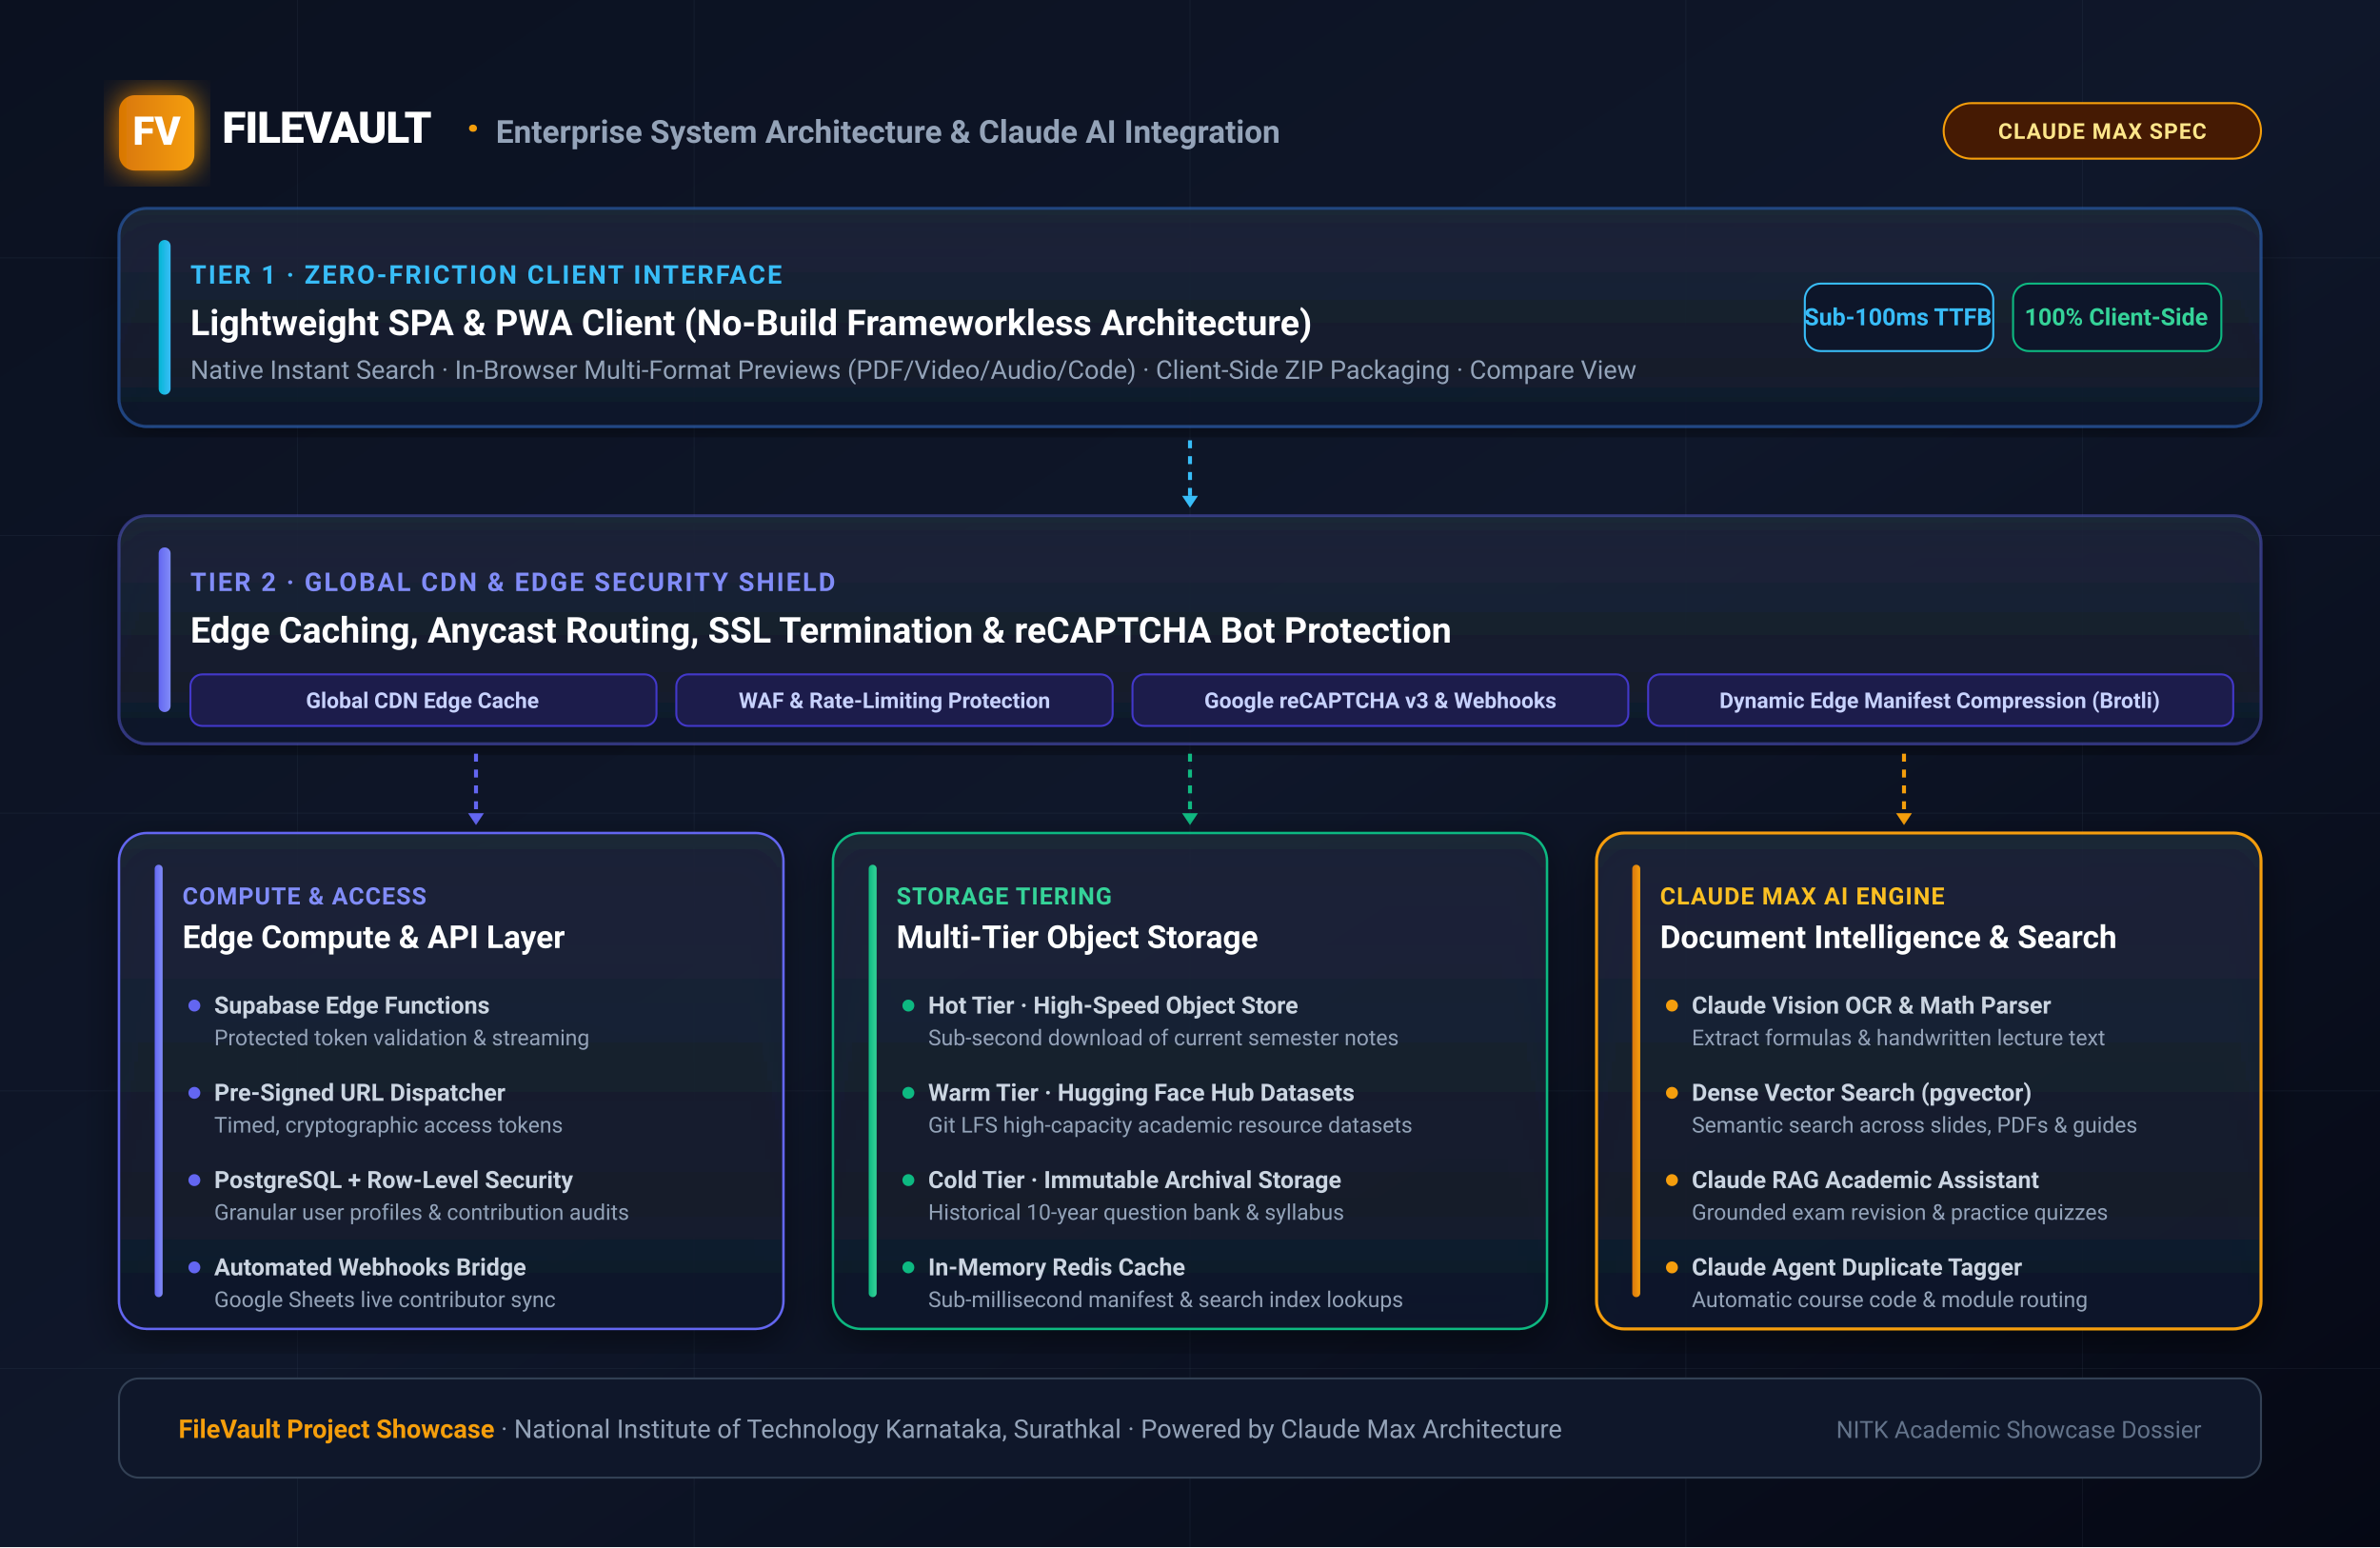
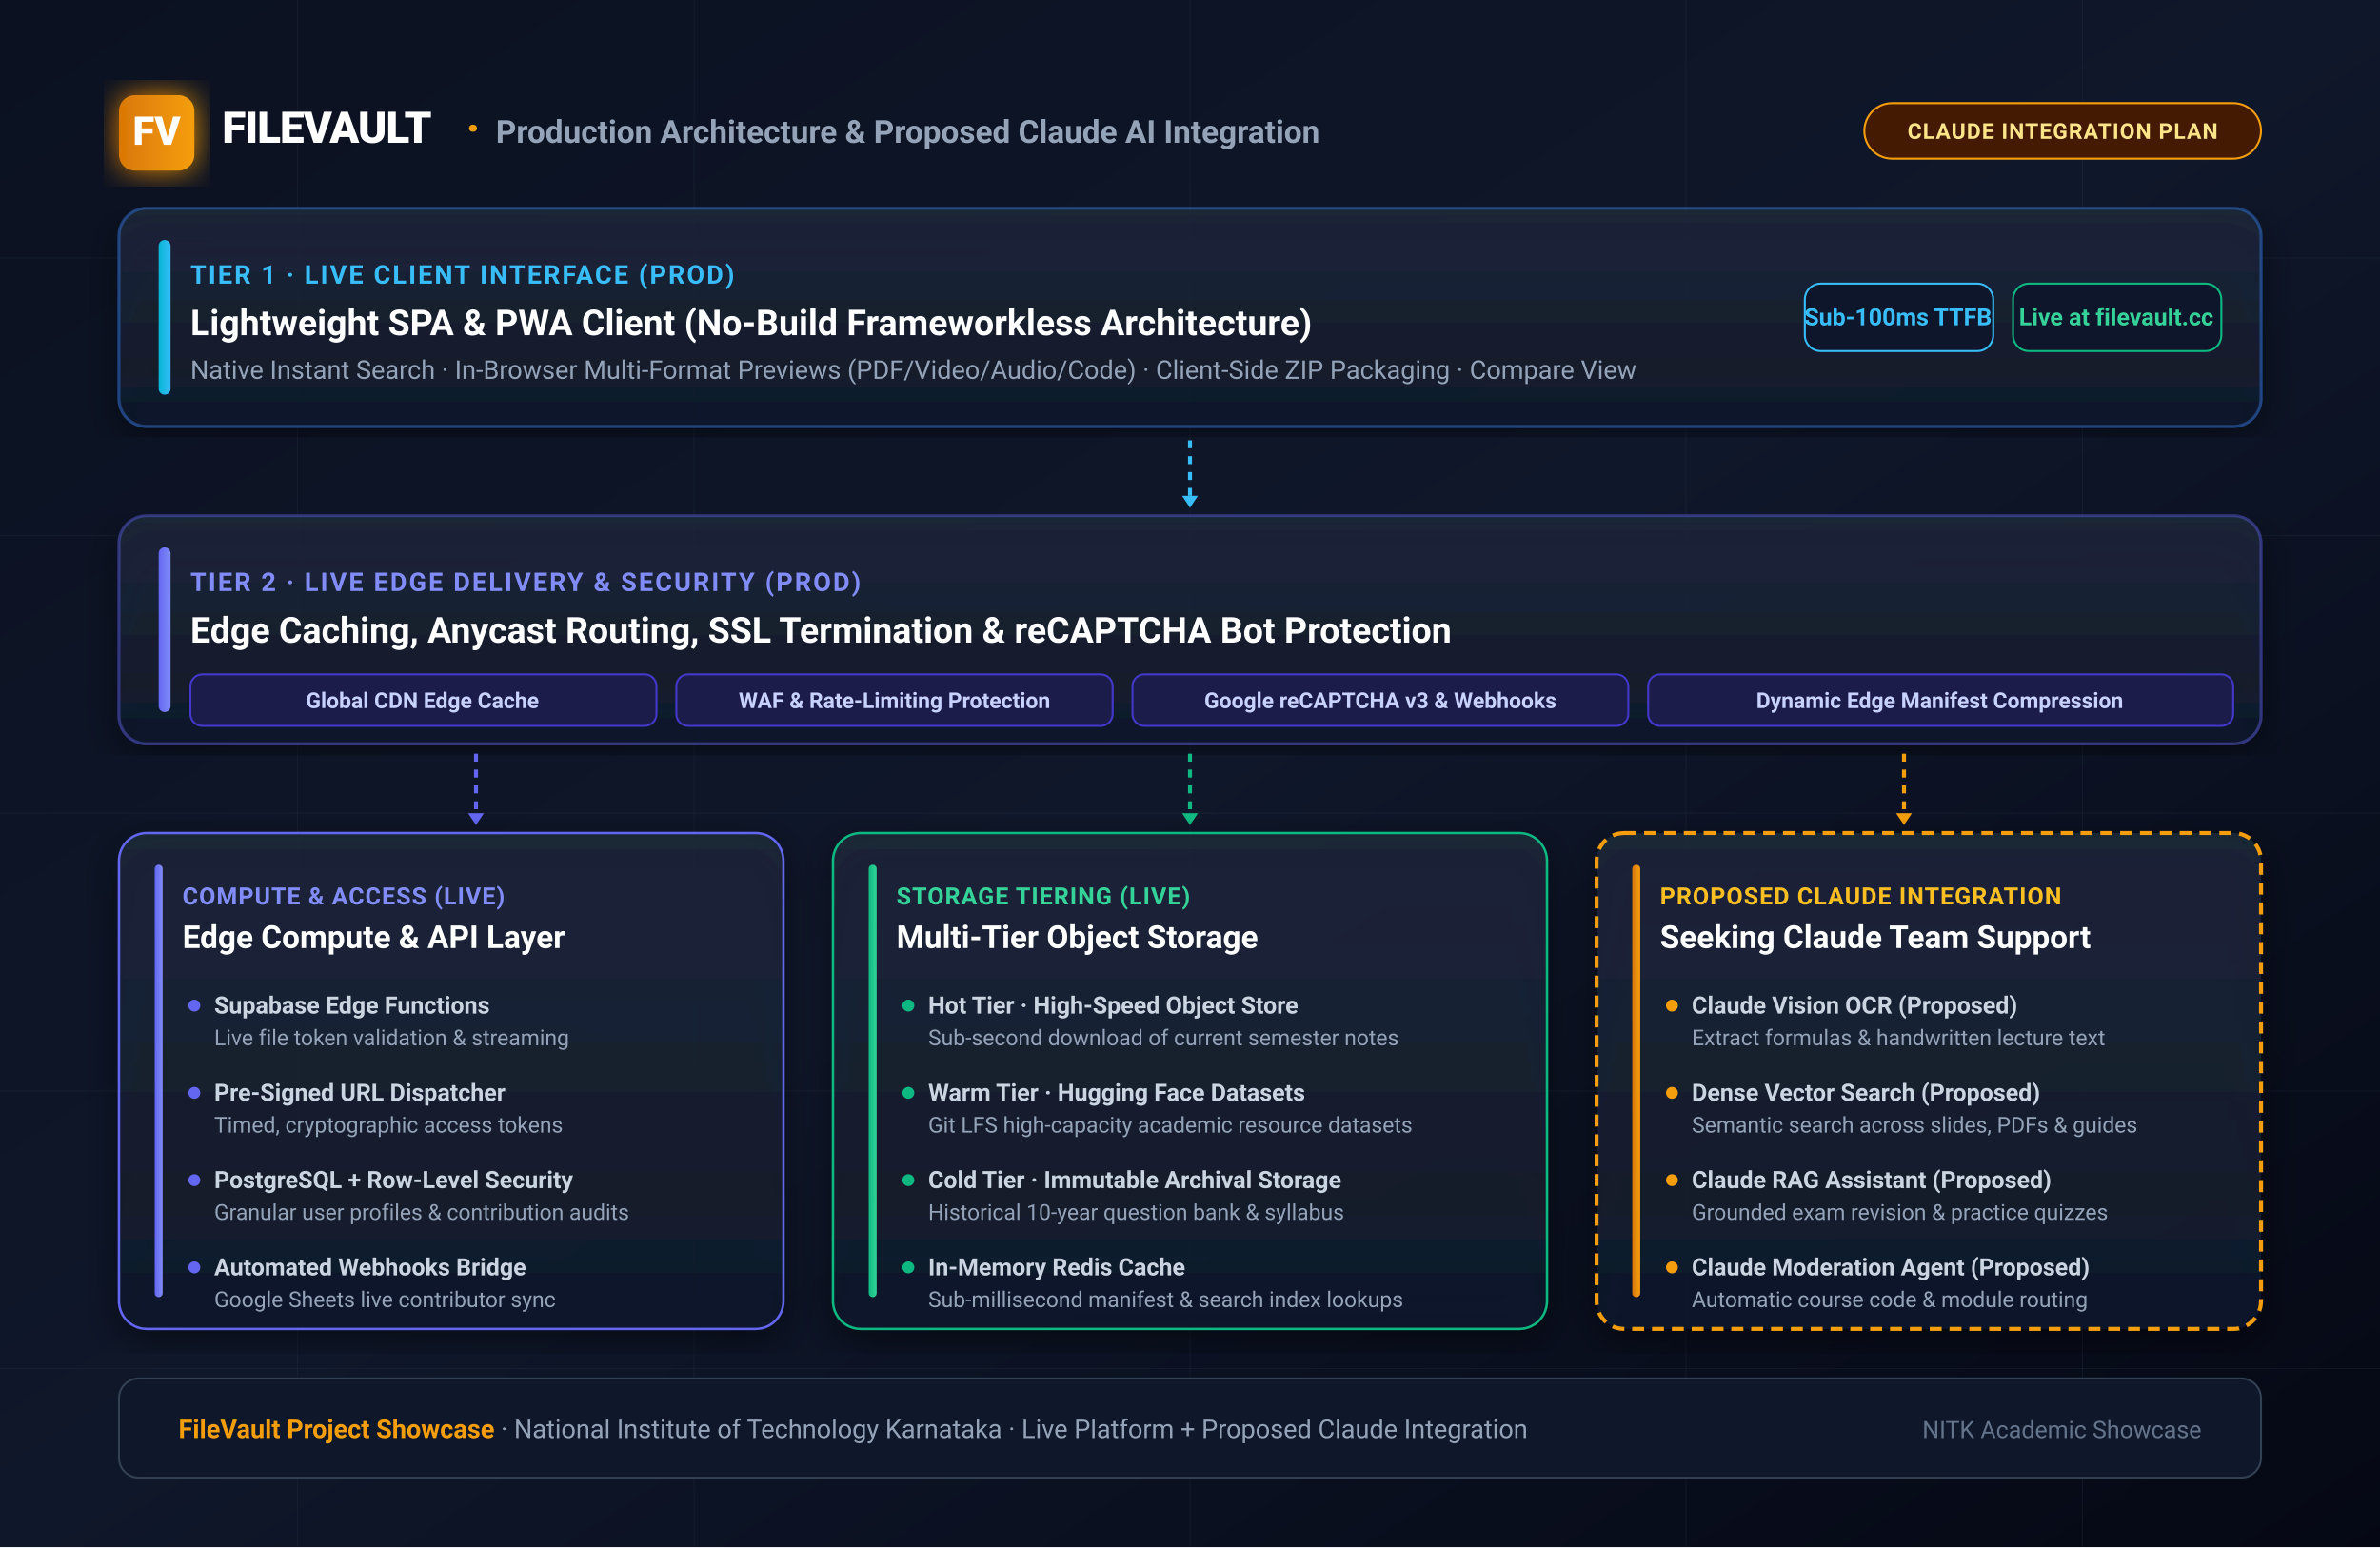
<svg xmlns="http://www.w3.org/2000/svg" viewBox="0 0 1200 780" width="100%" height="100%" style="background:#090d16; font-family:'Plus Jakarta Sans', -apple-system, BlinkMacSystemFont, 'Segoe UI', Roboto, sans-serif;">
  <defs>
    <linearGradient id="bgGrad" x1="0%" y1="0%" x2="100%" y2="100%">
      <stop offset="0%" stop-color="#0b1120" />
      <stop offset="50%" stop-color="#0f172a" />
      <stop offset="100%" stop-color="#050814" />
    </linearGradient>
    <linearGradient id="cardGrad" x1="0%" y1="0%" x2="0%" y2="100%">
      <stop offset="0%" stop-color="#1e293b" stop-opacity="0.85" />
      <stop offset="100%" stop-color="#0f172a" stop-opacity="0.95" />
    </linearGradient>
    <linearGradient id="accentClaude" x1="0%" y1="0%" x2="100%" y2="0%">
      <stop offset="0%" stop-color="#d97706" />
      <stop offset="100%" stop-color="#f59e0b" />
    </linearGradient>
    <linearGradient id="accentIndigo" x1="0%" y1="0%" x2="100%" y2="0%">
      <stop offset="0%" stop-color="#6366f1" />
      <stop offset="100%" stop-color="#818cf8" />
    </linearGradient>
    <linearGradient id="accentCyan" x1="0%" y1="0%" x2="100%" y2="0%">
      <stop offset="0%" stop-color="#06b6d4" />
      <stop offset="100%" stop-color="#38bdf8" />
    </linearGradient>
    <linearGradient id="accentEmerald" x1="0%" y1="0%" x2="100%" y2="0%">
      <stop offset="0%" stop-color="#10b981" />
      <stop offset="100%" stop-color="#34d399" />
    </linearGradient>
-     <linearGradient id="accentPurple" x1="0%" y1="0%" x2="100%" y2="0%">
-       <stop offset="0%" stop-color="#a855f7" />
-       <stop offset="100%" stop-color="#c084fc" />
-     </linearGradient>
    <filter id="glowClaude" x="-20%" y="-20%" width="140%" height="140%">
      <feGaussianBlur stdDeviation="8" result="blur" />
      <feComposite in="SourceGraphic" in2="blur" operator="over" />
    </filter>
    <filter id="shadowBox" x="-5%" y="-5%" width="110%" height="110%">
      <feDropShadow dx="0" dy="6" stdDeviation="10" flood-color="#000000" flood-opacity="0.5" />
    </filter>
  </defs>
  <rect width="1200" height="780" fill="url(#bgGrad)" />
  <g stroke="#334155" stroke-width="0.5" stroke-opacity="0.2">
    <path d="M0,130 L1200,130 M0,270 L1200,270 M0,410 L1200,410 M0,550 L1200,550 M0,690 L1200,690" />
    <path d="M150,0 L150,780 M350,0 L350,780 M600,0 L600,780 M850,0 L850,780 M1050,0 L1050,780" />
  </g>
  <g transform="translate(60, 48)">
    <rect x="0" y="0" width="38" height="38" rx="8" fill="url(#accentClaude)" filter="url(#glowClaude)" />
    <text x="19" y="25" text-anchor="middle" fill="#ffffff" font-size="20" font-weight="900">FV</text>
    <text x="52" y="24" fill="#ffffff" font-size="22" font-weight="800" letter-spacing="-0.5">FILEVAULT</text>
    <text x="175" y="24" fill="#f59e0b" font-size="22" font-weight="800">·</text>
-     <text x="190" y="24" fill="#94a3b8" font-size="16" font-weight="600">Enterprise System Architecture &amp; Claude AI Integration</text>
-     <rect x="920" y="4" width="160" height="28" rx="14" fill="#451a03" stroke="#f59e0b" stroke-width="1" />
-     <text x="1000" y="22" text-anchor="middle" fill="#fde68a" font-size="11" font-weight="700" letter-spacing="0.5">CLAUDE MAX SPEC</text>
+     <text x="190" y="24" fill="#94a3b8" font-size="16" font-weight="600">Production Architecture &amp; Proposed Claude AI Integration</text>
+     <rect x="880" y="4" width="200" height="28" rx="14" fill="#451a03" stroke="#f59e0b" stroke-width="1" />
+     <text x="980" y="22" text-anchor="middle" fill="#fde68a" font-size="11" font-weight="700" letter-spacing="0.5">CLAUDE INTEGRATION PLAN</text>
  </g>
  <g transform="translate(60, 105)" filter="url(#shadowBox)">
    <rect width="1080" height="110" rx="14" fill="url(#cardGrad)" stroke="#3b82f6" stroke-width="1.5" stroke-opacity="0.4" />
    <rect x="20" y="16" width="6" height="78" rx="3" fill="url(#accentCyan)" />
-     <text x="36" y="38" fill="#38bdf8" font-size="13" font-weight="700" letter-spacing="1">TIER 1 · ZERO-FRICTION CLIENT INTERFACE</text>
+     <text x="36" y="38" fill="#38bdf8" font-size="13" font-weight="700" letter-spacing="1">TIER 1 · LIVE CLIENT INTERFACE (PROD)</text>
    <text x="36" y="64" fill="#ffffff" font-size="18" font-weight="700">Lightweight SPA &amp; PWA Client (No-Build Frameworkless Architecture)</text>
    <text x="36" y="86" fill="#94a3b8" font-size="13">Native Instant Search · In-Browser Multi-Format Previews (PDF/Video/Audio/Code) · Client-Side ZIP Packaging · Compare View</text>
    <rect x="850" y="38" width="95" height="34" rx="8" fill="#0f172a" stroke="#38bdf8" stroke-width="1" />
    <text x="897" y="59" text-anchor="middle" fill="#38bdf8" font-size="12" font-weight="600">Sub-100ms TTFB</text>
    <rect x="955" y="38" width="105" height="34" rx="8" fill="#0f172a" stroke="#10b981" stroke-width="1" />
-     <text x="1007" y="59" text-anchor="middle" fill="#34d399" font-size="12" font-weight="600">100% Client-Side</text>
+     <text x="1007" y="59" text-anchor="middle" fill="#34d399" font-size="12" font-weight="600">Live at filevault.cc</text>
  </g>
  <g transform="translate(600, 222)">
    <line x1="0" y1="0" x2="0" y2="28" stroke="#38bdf8" stroke-width="2" stroke-dasharray="4,4" />
    <polygon points="-4,28 4,28 0,34" fill="#38bdf8" />
  </g>
  <g transform="translate(60, 260)" filter="url(#shadowBox)">
    <rect width="1080" height="115" rx="14" fill="url(#cardGrad)" stroke="#6366f1" stroke-width="1.5" stroke-opacity="0.4" />
    <rect x="20" y="16" width="6" height="83" rx="3" fill="url(#accentIndigo)" />
-     <text x="36" y="38" fill="#818cf8" font-size="13" font-weight="700" letter-spacing="1">TIER 2 · GLOBAL CDN &amp; EDGE SECURITY SHIELD</text>
+     <text x="36" y="38" fill="#818cf8" font-size="13" font-weight="700" letter-spacing="1">TIER 2 · LIVE EDGE DELIVERY &amp; SECURITY (PROD)</text>
    <text x="36" y="64" fill="#ffffff" font-size="18" font-weight="700">Edge Caching, Anycast Routing, SSL Termination &amp; reCAPTCHA Bot Protection</text>
    <g transform="translate(36, 75)">
      <rect x="0" y="5" width="235" height="26" rx="6" fill="#1e1b4b" stroke="#4338ca" stroke-width="1" />
      <text x="117" y="22" text-anchor="middle" fill="#c7d2fe" font-size="11" font-weight="600">Global CDN Edge Cache</text>
      <rect x="245" y="5" width="220" height="26" rx="6" fill="#1e1b4b" stroke="#4338ca" stroke-width="1" />
      <text x="355" y="22" text-anchor="middle" fill="#c7d2fe" font-size="11" font-weight="600">WAF &amp; Rate-Limiting Protection</text>
      <rect x="475" y="5" width="250" height="26" rx="6" fill="#1e1b4b" stroke="#4338ca" stroke-width="1" />
      <text x="600" y="22" text-anchor="middle" fill="#c7d2fe" font-size="11" font-weight="600">Google reCAPTCHA v3 &amp; Webhooks</text>
      <rect x="735" y="5" width="295" height="26" rx="6" fill="#1e1b4b" stroke="#4338ca" stroke-width="1" />
-       <text x="882" y="22" text-anchor="middle" fill="#c7d2fe" font-size="11" font-weight="600">Dynamic Edge Manifest Compression (Brotli)</text>
+       <text x="882" y="22" text-anchor="middle" fill="#c7d2fe" font-size="11" font-weight="600">Dynamic Edge Manifest Compression</text>
    </g>
  </g>
  <path d="M 240,380 L 240,410" stroke="#6366f1" stroke-width="2" stroke-dasharray="4,4" />
  <polygon points="236,410 244,410 240,416" fill="#6366f1" />
  <path d="M 600,380 L 600,410" stroke="#10b981" stroke-width="2" stroke-dasharray="4,4" />
  <polygon points="596,410 604,410 600,416" fill="#10b981" />
  <path d="M 960,380 L 960,410" stroke="#f59e0b" stroke-width="2" stroke-dasharray="4,4" />
  <polygon points="956,410 964,410 960,416" fill="#f59e0b" />
  <g transform="translate(60, 420)" filter="url(#shadowBox)">
    <rect width="335" height="250" rx="14" fill="url(#cardGrad)" stroke="#6366f1" stroke-width="1.2" />
    <rect x="18" y="16" width="4" height="218" rx="2" fill="url(#accentIndigo)" />
-     <text x="32" y="36" fill="#818cf8" font-size="12" font-weight="700" letter-spacing="0.5">COMPUTE &amp; ACCESS</text>
+     <text x="32" y="36" fill="#818cf8" font-size="12" font-weight="700" letter-spacing="0.5">COMPUTE &amp; ACCESS (LIVE)</text>
    <text x="32" y="58" fill="#ffffff" font-size="16" font-weight="700">Edge Compute &amp; API Layer</text>
    <g transform="translate(32, 75)" font-size="12" fill="#cbd5e1">
      <circle cx="6" cy="12" r="3" fill="#6366f1" />
      <text x="16" y="16" font-weight="600">Supabase Edge Functions</text>
-       <text x="16" y="32" fill="#94a3b8" font-size="11">Protected token validation &amp; streaming</text>
+       <text x="16" y="32" fill="#94a3b8" font-size="11">Live file token validation &amp; streaming</text>
      <circle cx="6" cy="56" r="3" fill="#6366f1" />
      <text x="16" y="60" font-weight="600">Pre-Signed URL Dispatcher</text>
      <text x="16" y="76" fill="#94a3b8" font-size="11">Timed, cryptographic access tokens</text>
      <circle cx="6" cy="100" r="3" fill="#6366f1" />
      <text x="16" y="104" font-weight="600">PostgreSQL + Row-Level Security</text>
      <text x="16" y="120" fill="#94a3b8" font-size="11">Granular user profiles &amp; contribution audits</text>
      <circle cx="6" cy="144" r="3" fill="#6366f1" />
      <text x="16" y="148" font-weight="600">Automated Webhooks Bridge</text>
      <text x="16" y="164" fill="#94a3b8" font-size="11">Google Sheets live contributor sync</text>
    </g>
  </g>
  <g transform="translate(420, 420)" filter="url(#shadowBox)">
    <rect width="360" height="250" rx="14" fill="url(#cardGrad)" stroke="#10b981" stroke-width="1.2" />
    <rect x="18" y="16" width="4" height="218" rx="2" fill="url(#accentEmerald)" />
-     <text x="32" y="36" fill="#34d399" font-size="12" font-weight="700" letter-spacing="0.5">STORAGE TIERING</text>
+     <text x="32" y="36" fill="#34d399" font-size="12" font-weight="700" letter-spacing="0.5">STORAGE TIERING (LIVE)</text>
    <text x="32" y="58" fill="#ffffff" font-size="16" font-weight="700">Multi-Tier Object Storage</text>
    <g transform="translate(32, 75)" font-size="12" fill="#cbd5e1">
      <circle cx="6" cy="12" r="3" fill="#10b981" />
      <text x="16" y="16" font-weight="600">Hot Tier · High-Speed Object Store</text>
      <text x="16" y="32" fill="#94a3b8" font-size="11">Sub-second download of current semester notes</text>
      <circle cx="6" cy="56" r="3" fill="#10b981" />
-       <text x="16" y="60" font-weight="600">Warm Tier · Hugging Face Hub Datasets</text>
+       <text x="16" y="60" font-weight="600">Warm Tier · Hugging Face Datasets</text>
      <text x="16" y="76" fill="#94a3b8" font-size="11">Git LFS high-capacity academic resource datasets</text>
      <circle cx="6" cy="100" r="3" fill="#10b981" />
      <text x="16" y="104" font-weight="600">Cold Tier · Immutable Archival Storage</text>
      <text x="16" y="120" fill="#94a3b8" font-size="11">Historical 10-year question bank &amp; syllabus</text>
      <circle cx="6" cy="144" r="3" fill="#10b981" />
      <text x="16" y="148" font-weight="600">In-Memory Redis Cache</text>
      <text x="16" y="164" fill="#94a3b8" font-size="11">Sub-millisecond manifest &amp; search index lookups</text>
    </g>
  </g>
  <g transform="translate(805, 420)" filter="url(#shadowBox)">
-     <rect width="335" height="250" rx="14" fill="url(#cardGrad)" stroke="#f59e0b" stroke-width="1.5" />
+     <rect width="335" height="250" rx="14" fill="url(#cardGrad)" stroke="#f59e0b" stroke-width="2" stroke-dasharray="6,4" />
    <rect x="18" y="16" width="4" height="218" rx="2" fill="url(#accentClaude)" />
-     <text x="32" y="36" fill="#fbbf24" font-size="12" font-weight="700" letter-spacing="0.5">CLAUDE MAX AI ENGINE</text>
-     <text x="32" y="58" fill="#ffffff" font-size="16" font-weight="700">Document Intelligence &amp; Search</text>
+     <text x="32" y="36" fill="#fbbf24" font-size="12" font-weight="700" letter-spacing="0.5">PROPOSED CLAUDE INTEGRATION</text>
+     <text x="32" y="58" fill="#ffffff" font-size="16" font-weight="700">Seeking Claude Team Support</text>
    <g transform="translate(32, 75)" font-size="12" fill="#cbd5e1">
      <circle cx="6" cy="12" r="3" fill="#f59e0b" />
-       <text x="16" y="16" font-weight="600">Claude Vision OCR &amp; Math Parser</text>
+       <text x="16" y="16" font-weight="600">Claude Vision OCR (Proposed)</text>
      <text x="16" y="32" fill="#94a3b8" font-size="11">Extract formulas &amp; handwritten lecture text</text>
      <circle cx="6" cy="56" r="3" fill="#f59e0b" />
-       <text x="16" y="60" font-weight="600">Dense Vector Search (pgvector)</text>
+       <text x="16" y="60" font-weight="600">Dense Vector Search (Proposed)</text>
      <text x="16" y="76" fill="#94a3b8" font-size="11">Semantic search across slides, PDFs &amp; guides</text>
      <circle cx="6" cy="100" r="3" fill="#f59e0b" />
-       <text x="16" y="104" font-weight="600">Claude RAG Academic Assistant</text>
+       <text x="16" y="104" font-weight="600">Claude RAG Assistant (Proposed)</text>
      <text x="16" y="120" fill="#94a3b8" font-size="11">Grounded exam revision &amp; practice quizzes</text>
      <circle cx="6" cy="144" r="3" fill="#f59e0b" />
-       <text x="16" y="148" font-weight="600">Claude Agent Duplicate Tagger</text>
+       <text x="16" y="148" font-weight="600">Claude Moderation Agent (Proposed)</text>
      <text x="16" y="164" fill="#94a3b8" font-size="11">Automatic course code &amp; module routing</text>
    </g>
  </g>
  <g transform="translate(60, 695)">
    <rect width="1080" height="50" rx="10" fill="#0f172a" stroke="#334155" stroke-width="1" />
    <text x="30" y="30" fill="#94a3b8" font-size="13">
-       <tspan fill="#f59e0b" font-weight="700">FileVault Project Showcase</tspan> · National Institute of Technology Karnataka, Surathkal · Powered by Claude Max Architecture
+       <tspan fill="#f59e0b" font-weight="700">FileVault Project Showcase</tspan> · National Institute of Technology Karnataka · Live Platform + Proposed Claude Integration
    </text>
-     <text x="1050" y="30" text-anchor="end" fill="#64748b" font-size="12">NITK Academic Showcase Dossier</text>
+     <text x="1050" y="30" text-anchor="end" fill="#64748b" font-size="12">NITK Academic Showcase</text>
  </g>
</svg>
